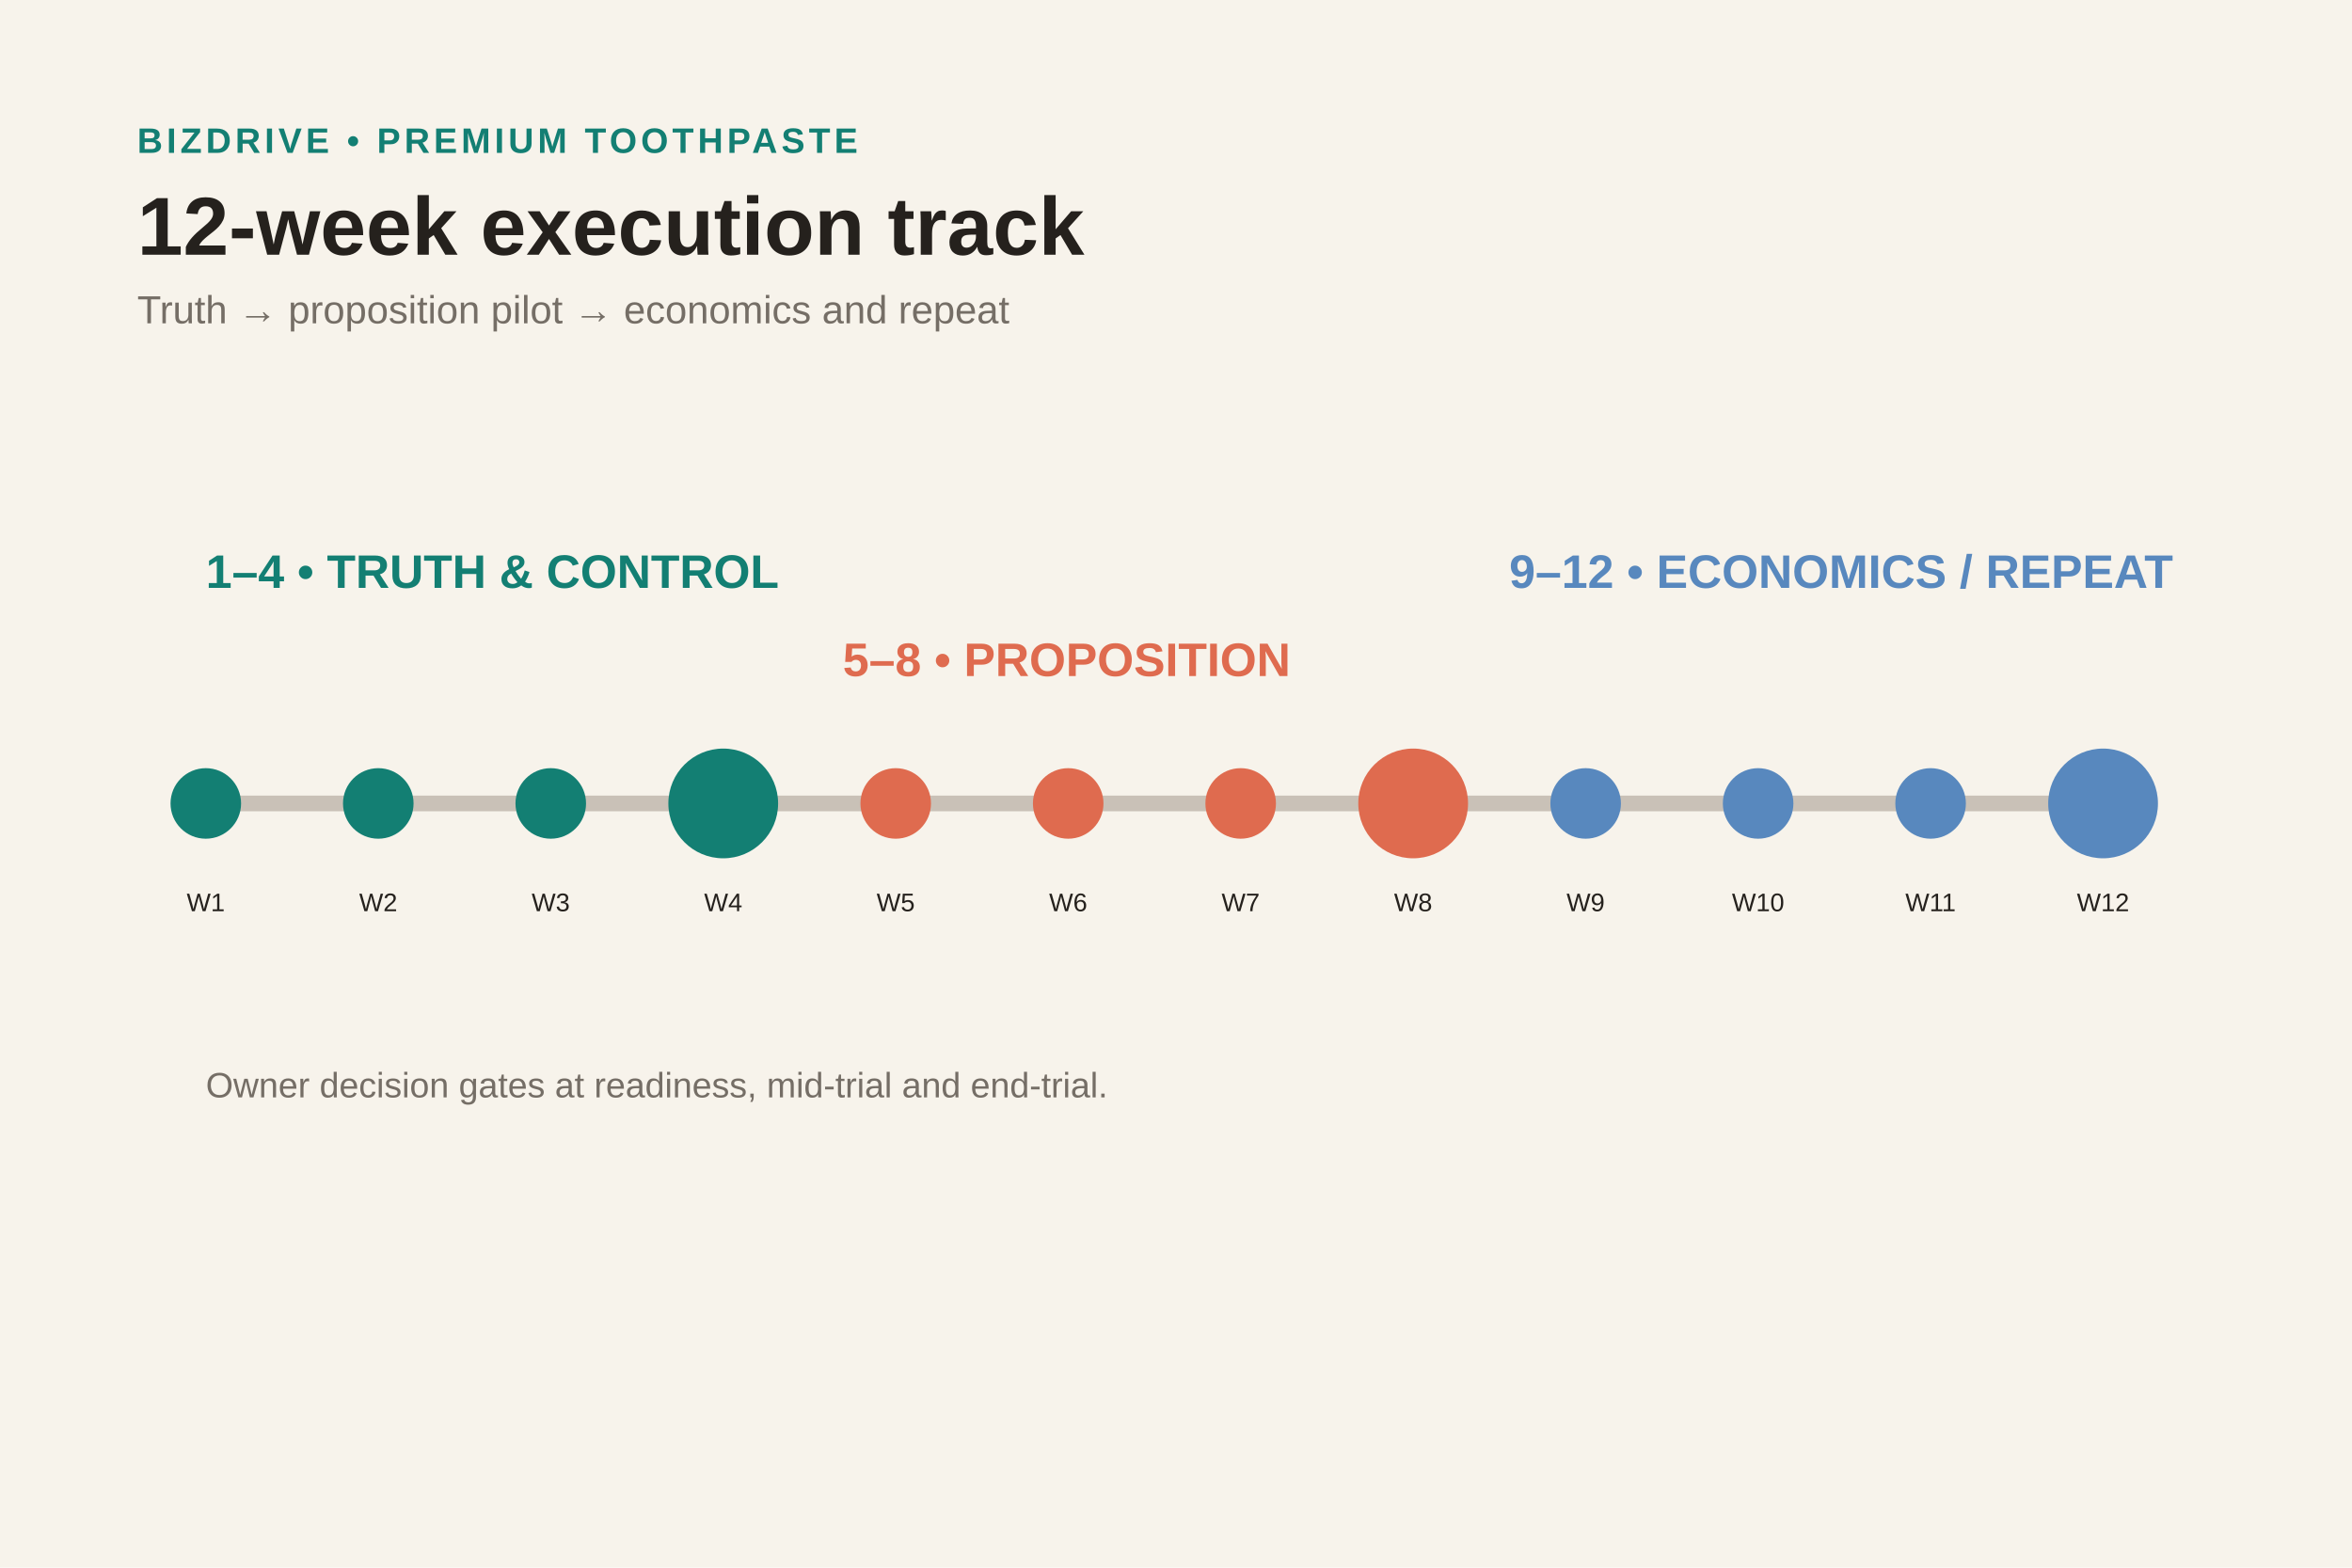
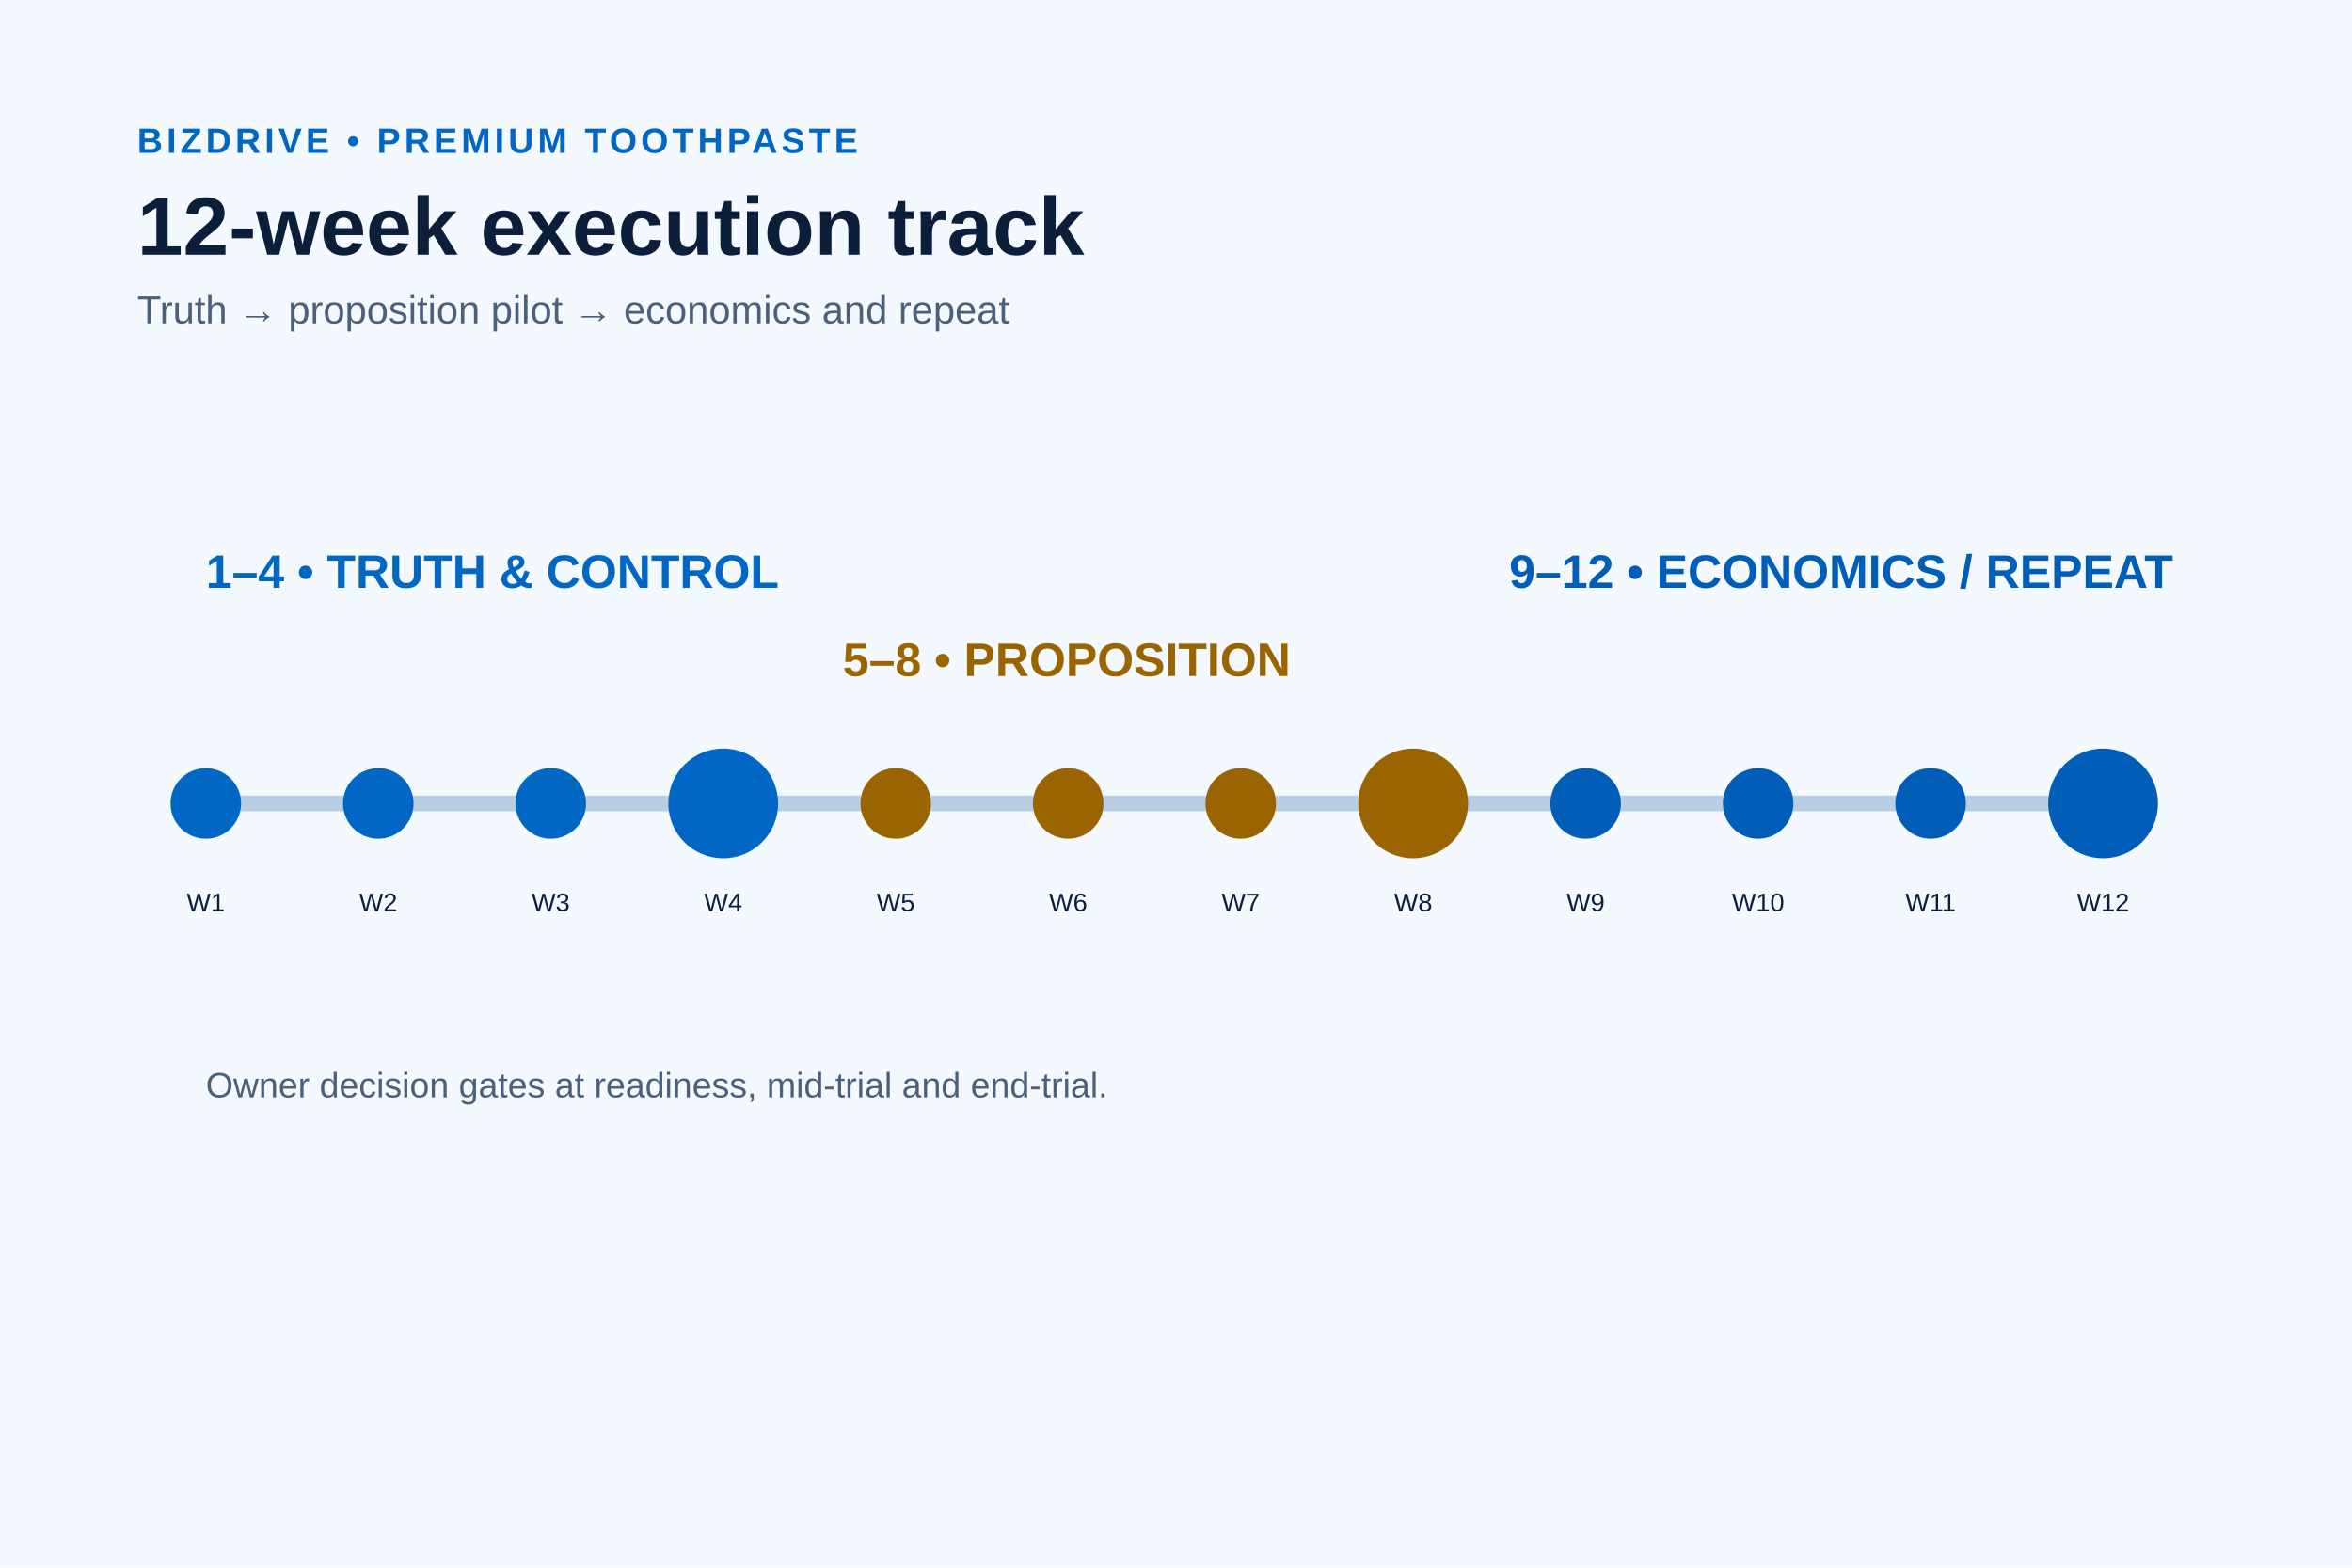
<svg xmlns="http://www.w3.org/2000/svg" width="1200" height="800" viewBox="0 0 1200 800" role="img">
-   <rect width="1200" height="800" fill="#f7f3eb" />
-   <text x="70" y="78" font-family="Arial, sans-serif" font-size="18" font-weight="700" letter-spacing="2" fill="#137f73">BIZDRIVE • PREMIUM TOOTHPASTE</text>
-   <text x="70" y="130" font-family="Arial, sans-serif" font-size="42" font-weight="700" fill="#25211d">12-week execution track</text>
-   <text x="70" y="165" font-family="Arial, sans-serif" font-size="20" fill="#756e66">Truth → proposition pilot → economics and repeat</text>
-   <line x1="105" y1="410" x2="1073" y2="410" stroke="#c9c1b7" stroke-width="8" />
-   <circle cx="105" cy="410" r="18" fill="#137f73" />
-   <text x="105" y="465" text-anchor="middle" font-family="Arial" font-size="13" fill="#25211d">W1</text>
-   <circle cx="193" cy="410" r="18" fill="#137f73" />
-   <text x="193" y="465" text-anchor="middle" font-family="Arial" font-size="13" fill="#25211d">W2</text>
-   <circle cx="281" cy="410" r="18" fill="#137f73" />
-   <text x="281" y="465" text-anchor="middle" font-family="Arial" font-size="13" fill="#25211d">W3</text>
-   <circle cx="369" cy="410" r="28" fill="#137f73" />
-   <text x="369" y="465" text-anchor="middle" font-family="Arial" font-size="13" fill="#25211d">W4</text>
-   <circle cx="457" cy="410" r="18" fill="#df6b4f" />
-   <text x="457" y="465" text-anchor="middle" font-family="Arial" font-size="13" fill="#25211d">W5</text>
-   <circle cx="545" cy="410" r="18" fill="#df6b4f" />
-   <text x="545" y="465" text-anchor="middle" font-family="Arial" font-size="13" fill="#25211d">W6</text>
-   <circle cx="633" cy="410" r="18" fill="#df6b4f" />
-   <text x="633" y="465" text-anchor="middle" font-family="Arial" font-size="13" fill="#25211d">W7</text>
-   <circle cx="721" cy="410" r="28" fill="#df6b4f" />
-   <text x="721" y="465" text-anchor="middle" font-family="Arial" font-size="13" fill="#25211d">W8</text>
-   <circle cx="809" cy="410" r="18" fill="#5888be" />
-   <text x="809" y="465" text-anchor="middle" font-family="Arial" font-size="13" fill="#25211d">W9</text>
-   <circle cx="897" cy="410" r="18" fill="#5888be" />
-   <text x="897" y="465" text-anchor="middle" font-family="Arial" font-size="13" fill="#25211d">W10</text>
-   <circle cx="985" cy="410" r="18" fill="#5888be" />
-   <text x="985" y="465" text-anchor="middle" font-family="Arial" font-size="13" fill="#25211d">W11</text>
-   <circle cx="1073" cy="410" r="28" fill="#5888be" />
-   <text x="1073" y="465" text-anchor="middle" font-family="Arial" font-size="13" fill="#25211d">W12</text>
-   <text x="105" y="300" font-family="Arial" font-size="24" font-weight="700" fill="#137f73">1–4 • TRUTH &amp; CONTROL</text>
-   <text x="430" y="345" font-family="Arial" font-size="24" font-weight="700" fill="#df6b4f">5–8 • PROPOSITION</text>
-   <text x="770" y="300" font-family="Arial" font-size="24" font-weight="700" fill="#5888be">9–12 • ECONOMICS / REPEAT</text>
-   <text x="105" y="560" font-family="Arial" font-size="18" fill="#756e66">Owner decision gates at readiness, mid-trial and end-trial.</text>
+   <rect width="1200" height="800" fill="#f4f8ff" />
+   <text x="70" y="78" font-family="Arial, sans-serif" font-size="18" font-weight="700" letter-spacing="2" fill="#0067c5">BIZDRIVE • PREMIUM TOOTHPASTE</text>
+   <text x="70" y="130" font-family="Arial, sans-serif" font-size="42" font-weight="700" fill="#0b1f3a">12-week execution track</text>
+   <text x="70" y="165" font-family="Arial, sans-serif" font-size="20" fill="#4b607b">Truth → proposition pilot → economics and repeat</text>
+   <line x1="105" y1="410" x2="1073" y2="410" stroke="#b9cde5" stroke-width="8" />
+   <circle cx="105" cy="410" r="18" fill="#0067c5" />
+   <text x="105" y="465" text-anchor="middle" font-family="Arial" font-size="13" fill="#0b1f3a">W1</text>
+   <circle cx="193" cy="410" r="18" fill="#0067c5" />
+   <text x="193" y="465" text-anchor="middle" font-family="Arial" font-size="13" fill="#0b1f3a">W2</text>
+   <circle cx="281" cy="410" r="18" fill="#0067c5" />
+   <text x="281" y="465" text-anchor="middle" font-family="Arial" font-size="13" fill="#0b1f3a">W3</text>
+   <circle cx="369" cy="410" r="28" fill="#0067c5" />
+   <text x="369" y="465" text-anchor="middle" font-family="Arial" font-size="13" fill="#0b1f3a">W4</text>
+   <circle cx="457" cy="410" r="18" fill="#9a6500" />
+   <text x="457" y="465" text-anchor="middle" font-family="Arial" font-size="13" fill="#0b1f3a">W5</text>
+   <circle cx="545" cy="410" r="18" fill="#9a6500" />
+   <text x="545" y="465" text-anchor="middle" font-family="Arial" font-size="13" fill="#0b1f3a">W6</text>
+   <circle cx="633" cy="410" r="18" fill="#9a6500" />
+   <text x="633" y="465" text-anchor="middle" font-family="Arial" font-size="13" fill="#0b1f3a">W7</text>
+   <circle cx="721" cy="410" r="28" fill="#9a6500" />
+   <text x="721" y="465" text-anchor="middle" font-family="Arial" font-size="13" fill="#0b1f3a">W8</text>
+   <circle cx="809" cy="410" r="18" fill="#005eb8" />
+   <text x="809" y="465" text-anchor="middle" font-family="Arial" font-size="13" fill="#0b1f3a">W9</text>
+   <circle cx="897" cy="410" r="18" fill="#005eb8" />
+   <text x="897" y="465" text-anchor="middle" font-family="Arial" font-size="13" fill="#0b1f3a">W10</text>
+   <circle cx="985" cy="410" r="18" fill="#005eb8" />
+   <text x="985" y="465" text-anchor="middle" font-family="Arial" font-size="13" fill="#0b1f3a">W11</text>
+   <circle cx="1073" cy="410" r="28" fill="#005eb8" />
+   <text x="1073" y="465" text-anchor="middle" font-family="Arial" font-size="13" fill="#0b1f3a">W12</text>
+   <text x="105" y="300" font-family="Arial" font-size="24" font-weight="700" fill="#0067c5">1–4 • TRUTH &amp; CONTROL</text>
+   <text x="430" y="345" font-family="Arial" font-size="24" font-weight="700" fill="#9a6500">5–8 • PROPOSITION</text>
+   <text x="770" y="300" font-family="Arial" font-size="24" font-weight="700" fill="#005eb8">9–12 • ECONOMICS / REPEAT</text>
+   <text x="105" y="560" font-family="Arial" font-size="18" fill="#4b607b">Owner decision gates at readiness, mid-trial and end-trial.</text>
</svg>
